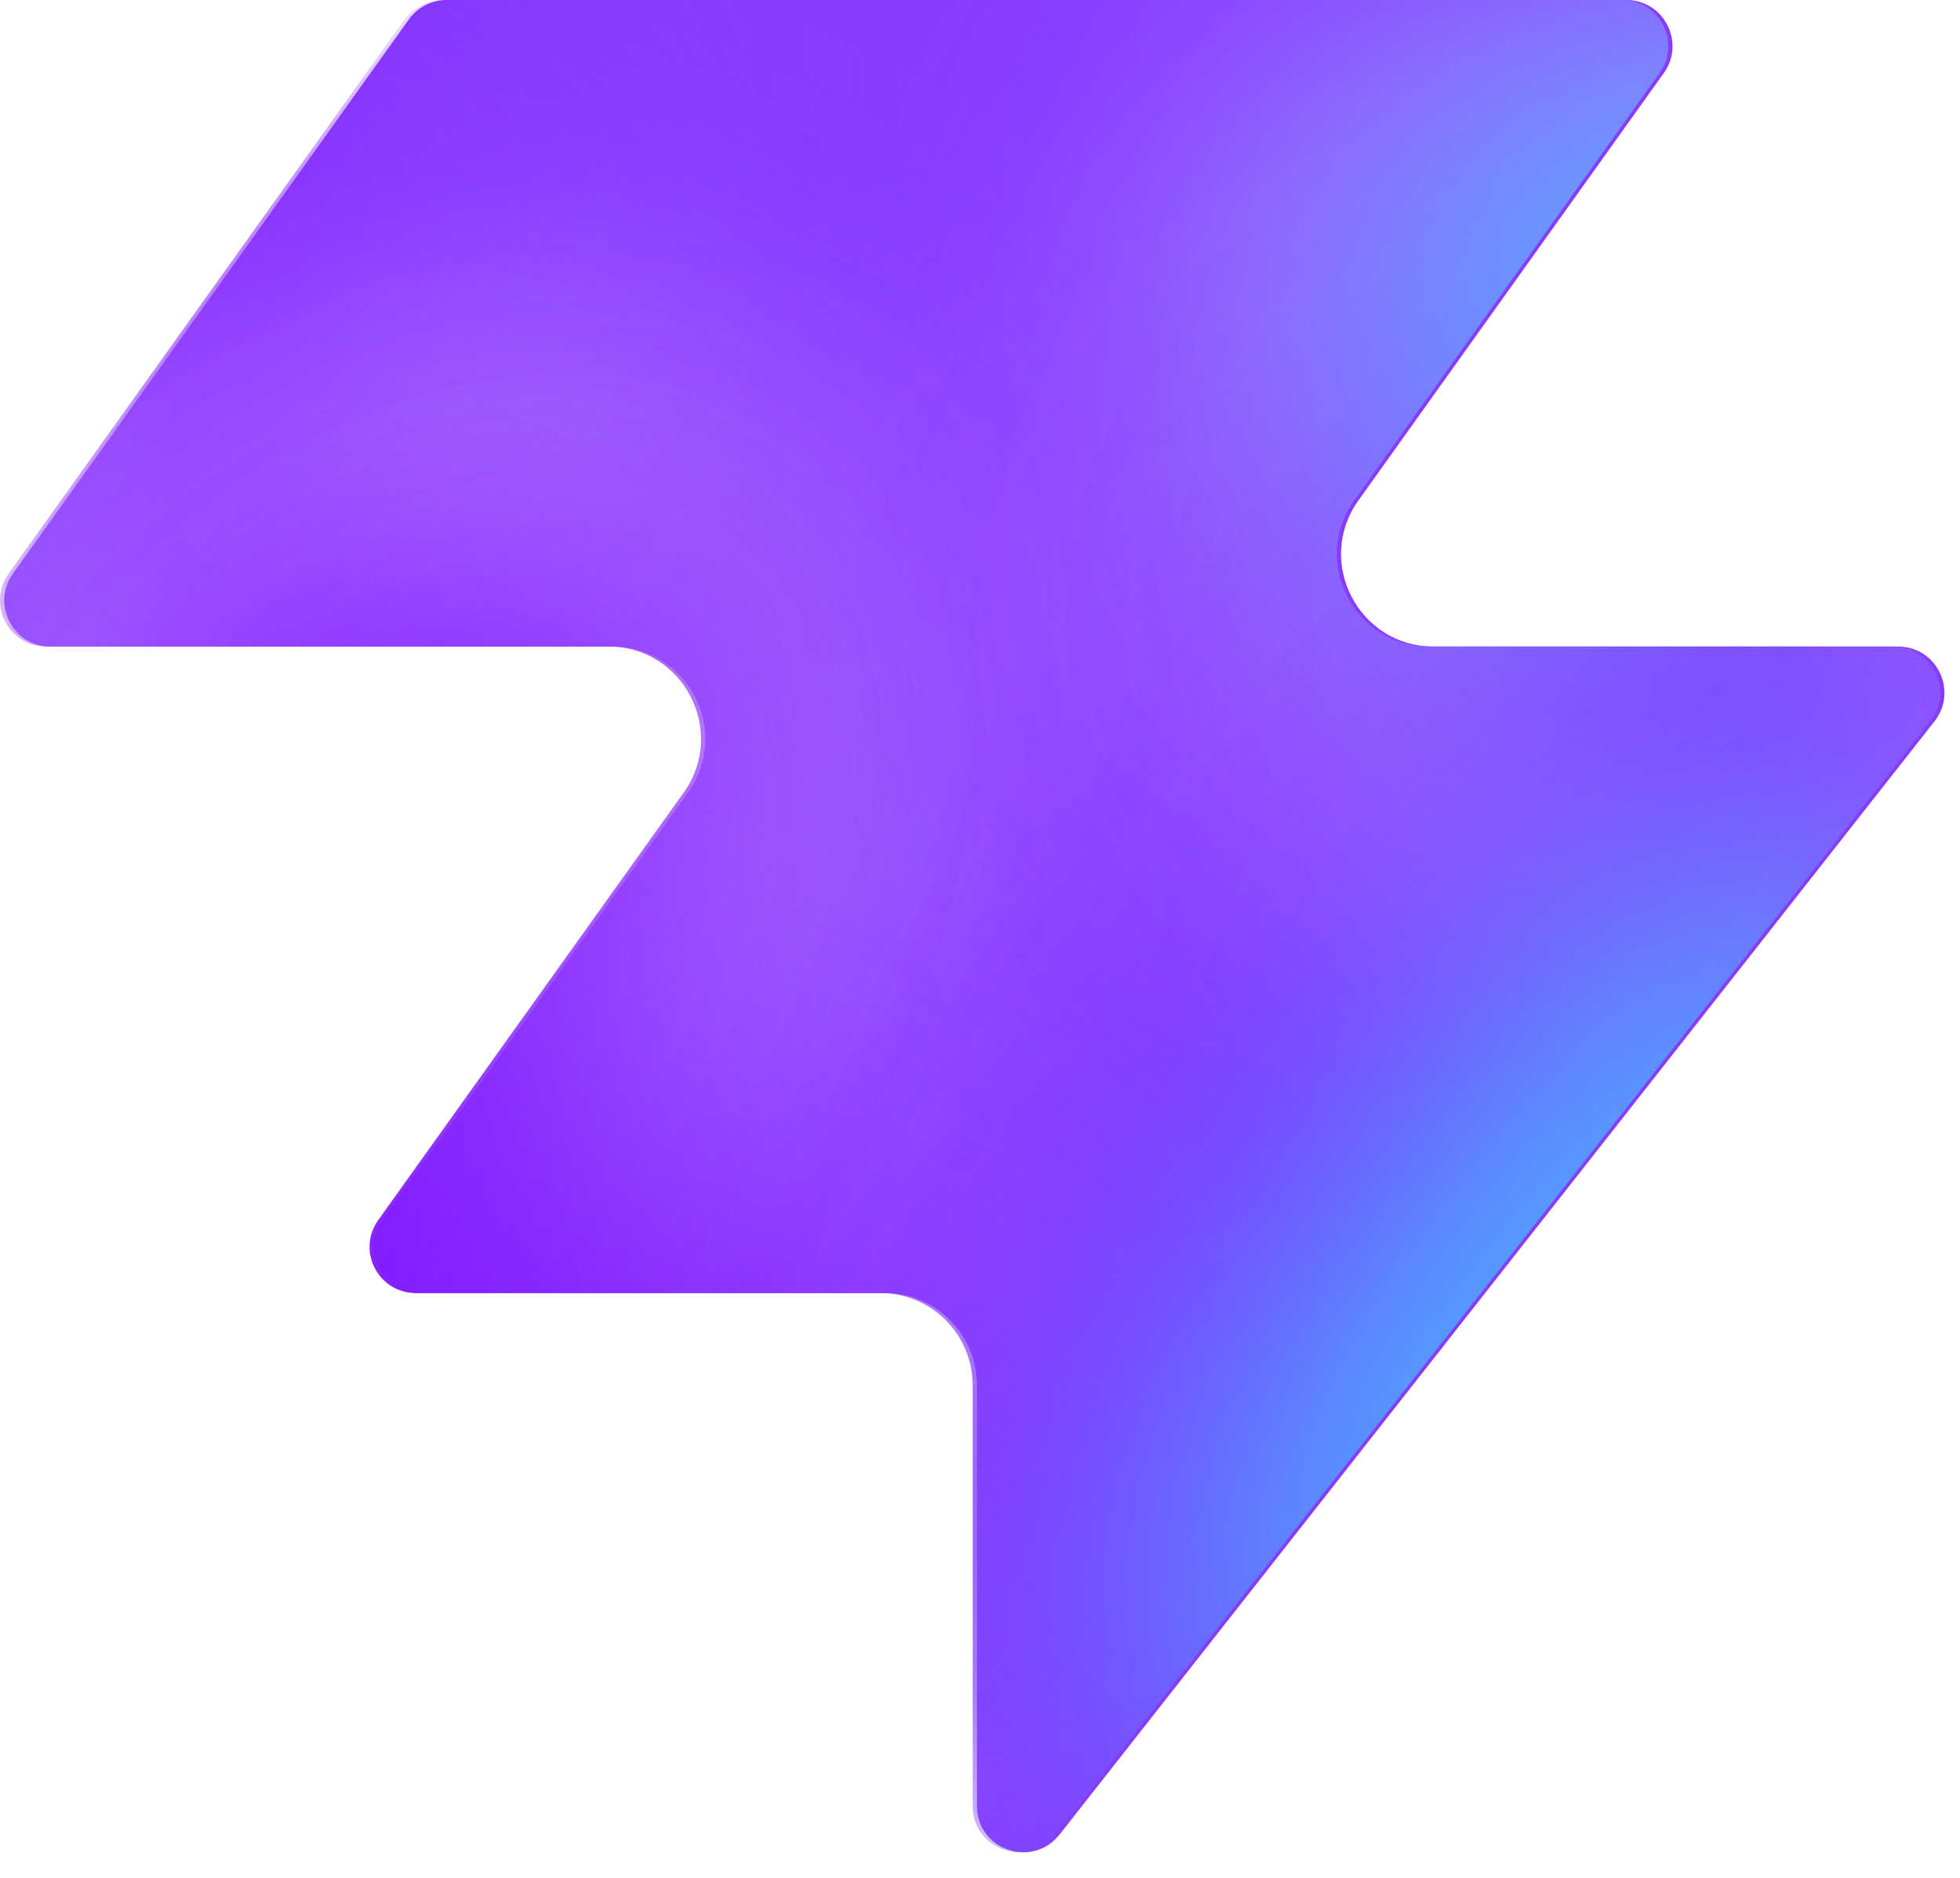
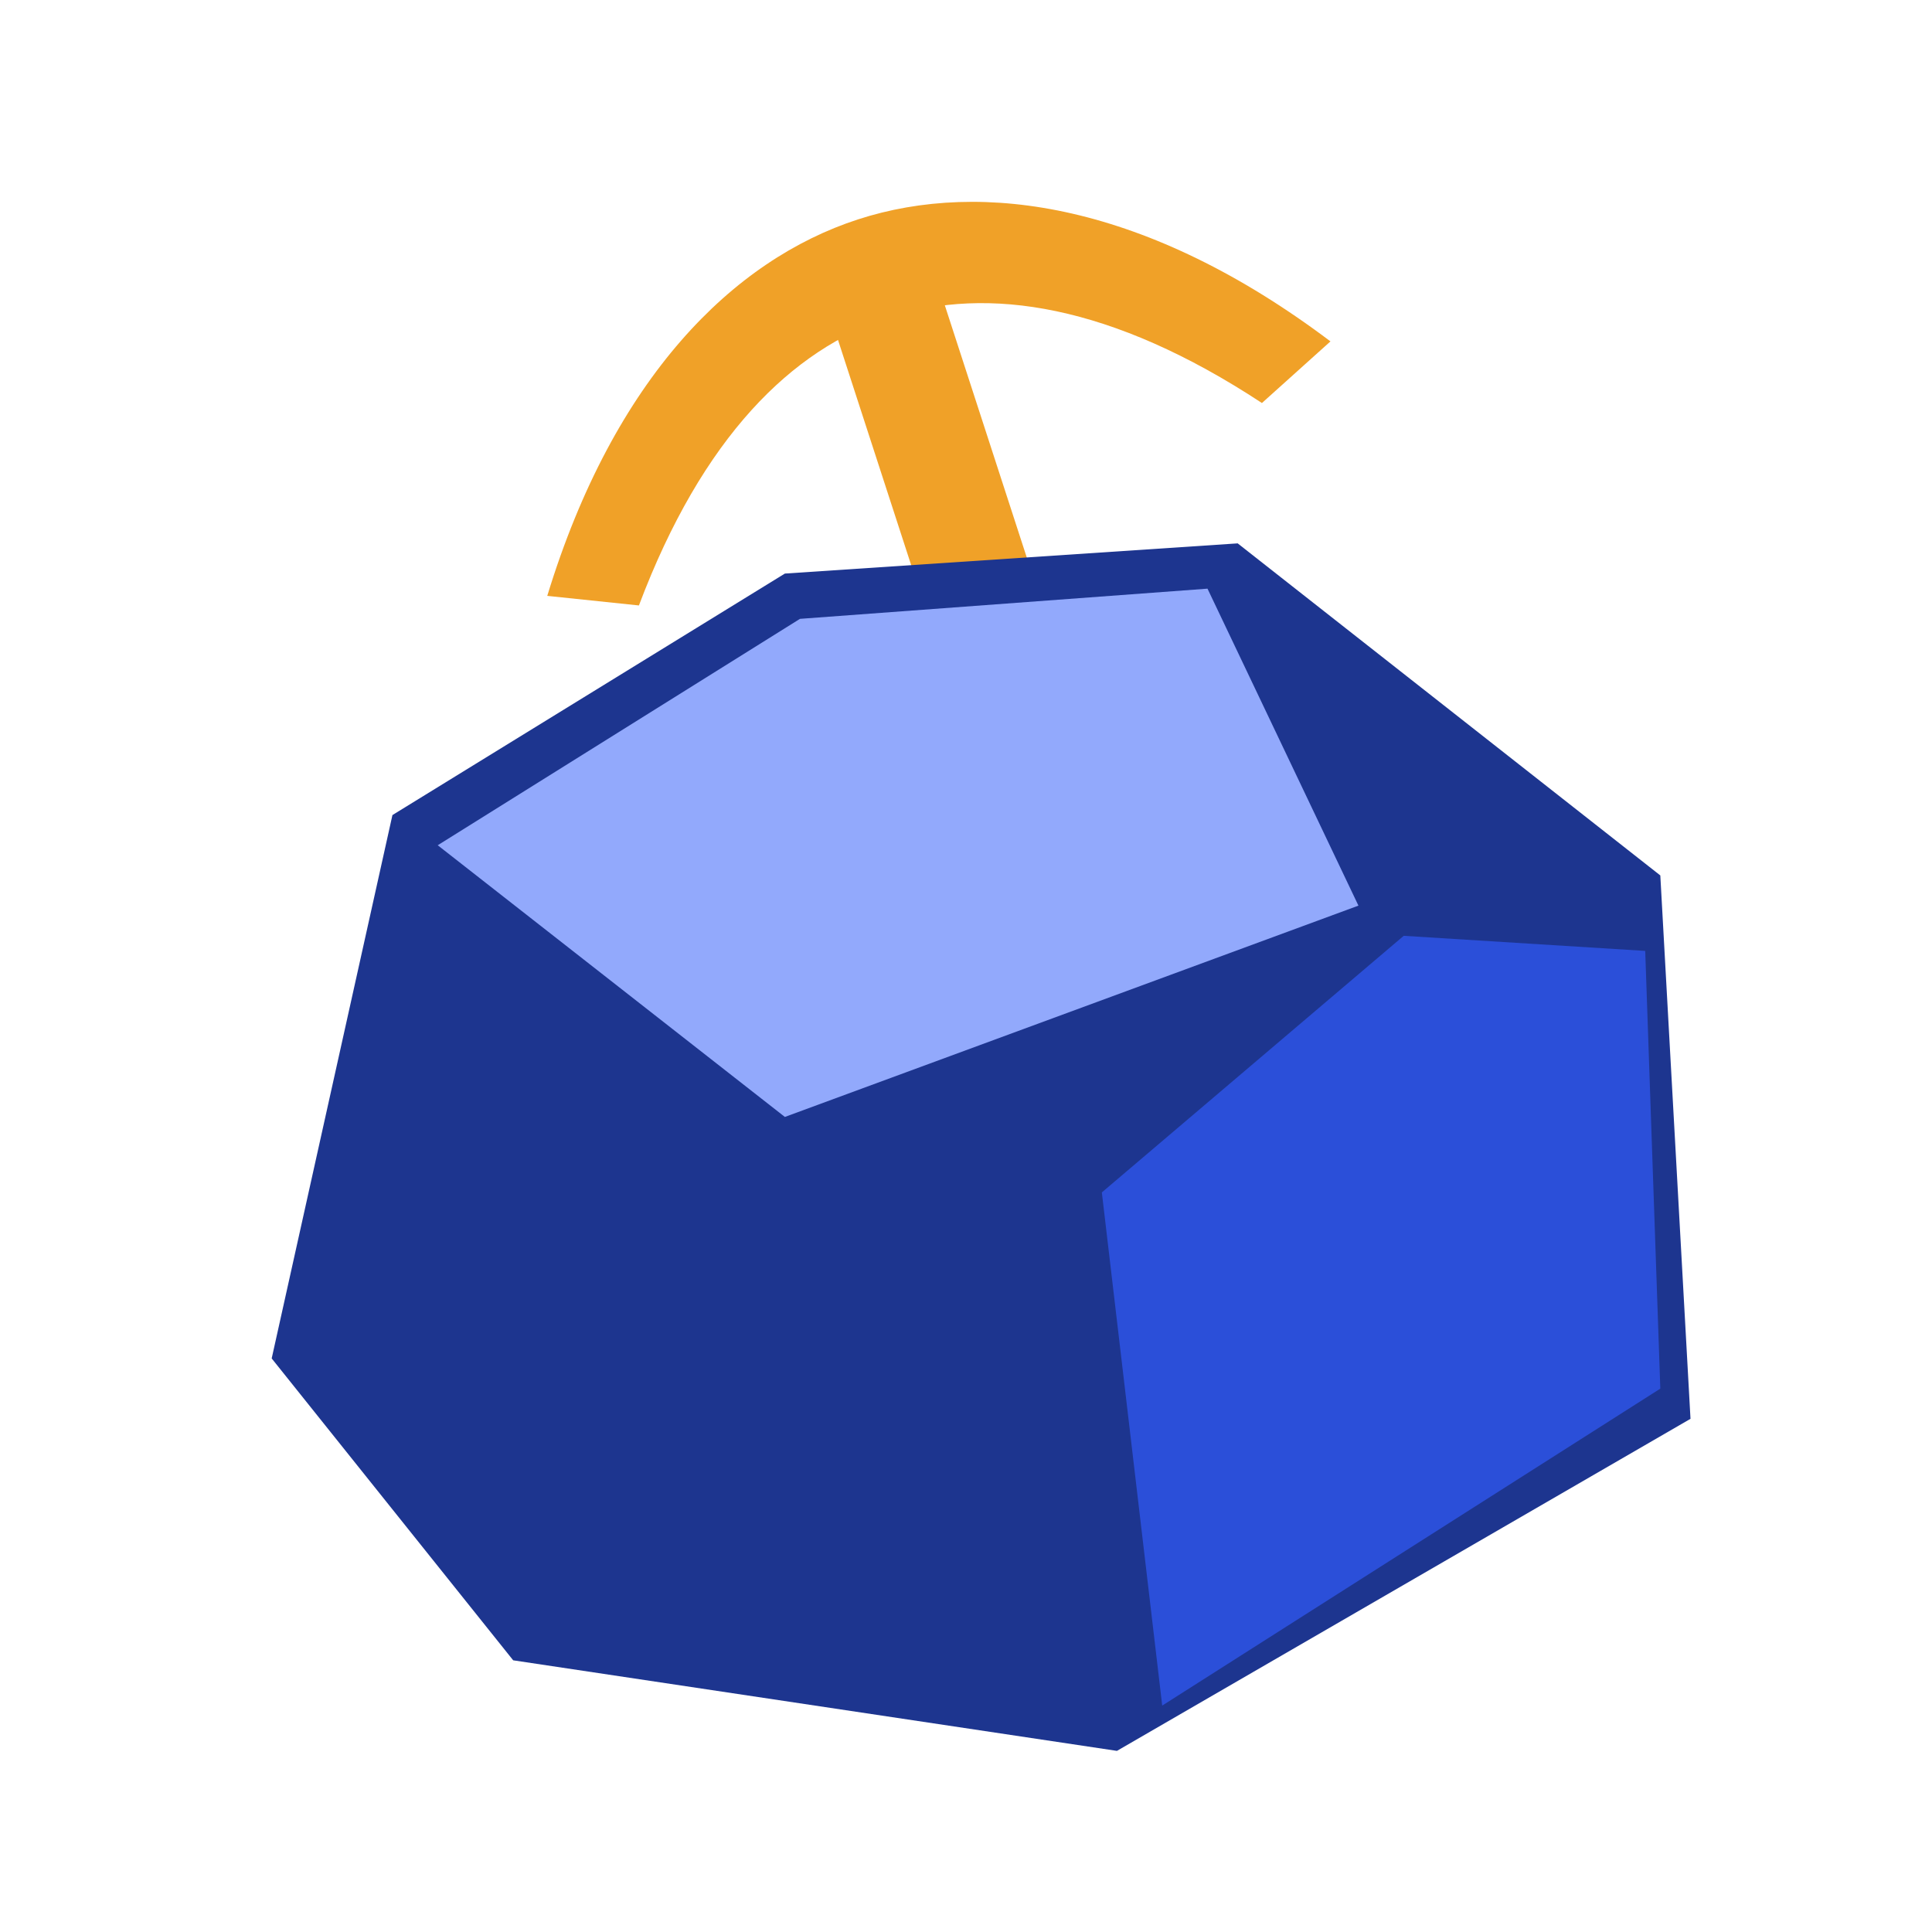
- <svg xmlns="http://www.w3.org/2000/svg" width="48" height="46" fill="none" viewBox="0 0 48 46">
-   <path fill="#863bff" d="M25.946 44.938c-.664.845-2.021.375-2.021-.698V33.937a2.26 2.26 0 0 0-2.262-2.262H10.287c-.92 0-1.456-1.04-.92-1.788l7.48-10.471c1.07-1.497 0-3.578-1.842-3.578H1.237c-.92 0-1.456-1.04-.92-1.788L10.013.474c.214-.297.556-.474.92-.474h28.894c.92 0 1.456 1.04.92 1.788l-7.48 10.471c-1.07 1.498 0 3.579 1.842 3.579h11.377c.943 0 1.473 1.088.89 1.83L25.947 44.94z" style="fill:#863bff;fill:color(display-p3 .525 .23 1);fill-opacity:1" />
-   <mask id="a" width="48" height="46" x="0" y="0" maskUnits="userSpaceOnUse" style="mask-type:alpha">
-     <path fill="#000" d="M25.842 44.938c-.664.844-2.021.375-2.021-.698V33.937a2.26 2.26 0 0 0-2.262-2.262H10.183c-.92 0-1.456-1.04-.92-1.788l7.48-10.471c1.07-1.498 0-3.579-1.842-3.579H1.133c-.92 0-1.456-1.04-.92-1.787L9.91.473c.214-.297.556-.474.92-.474h28.894c.92 0 1.456 1.04.92 1.788l-7.48 10.471c-1.07 1.498 0 3.578 1.842 3.578h11.377c.943 0 1.473 1.088.89 1.832L25.843 44.94z" style="fill:#000;fill-opacity:1" />
-   </mask>
-   <g mask="url(#a)">
-     <g filter="url(#b)">
-       <ellipse cx="5.508" cy="14.704" fill="#ede6ff" rx="5.508" ry="14.704" style="fill:#ede6ff;fill:color(display-p3 .927 .903 1);fill-opacity:1" transform="matrix(.00324 1 1 -.00324 -4.47 31.516)" />
-     </g>
-     <g filter="url(#c)">
-       <ellipse cx="10.399" cy="29.851" fill="#ede6ff" rx="10.399" ry="29.851" style="fill:#ede6ff;fill:color(display-p3 .927 .903 1);fill-opacity:1" transform="matrix(.00324 1 1 -.00324 -39.328 7.883)" />
-     </g>
-     <g filter="url(#d)">
-       <ellipse cx="5.508" cy="30.487" fill="#7e14ff" rx="5.508" ry="30.487" style="fill:#7e14ff;fill:color(display-p3 .492 .077 1);fill-opacity:1" transform="rotate(89.814 -25.913 -14.639)scale(1 -1)" />
-     </g>
-     <g filter="url(#e)">
-       <ellipse cx="5.508" cy="30.599" fill="#7e14ff" rx="5.508" ry="30.599" style="fill:#7e14ff;fill:color(display-p3 .492 .077 1);fill-opacity:1" transform="rotate(89.814 -32.644 -3.334)scale(1 -1)" />
-     </g>
-     <g filter="url(#f)">
-       <ellipse cx="5.508" cy="30.599" fill="#7e14ff" rx="5.508" ry="30.599" style="fill:#7e14ff;fill:color(display-p3 .492 .077 1);fill-opacity:1" transform="matrix(.00324 1 1 -.00324 -34.34 30.47)" />
-     </g>
-     <g filter="url(#g)">
-       <ellipse cx="14.072" cy="22.078" fill="#ede6ff" rx="14.072" ry="22.078" style="fill:#ede6ff;fill:color(display-p3 .927 .903 1);fill-opacity:1" transform="rotate(93.35 24.506 48.493)scale(-1 1)" />
-     </g>
-     <g filter="url(#h)">
-       <ellipse cx="3.47" cy="21.501" fill="#7e14ff" rx="3.47" ry="21.501" style="fill:#7e14ff;fill:color(display-p3 .492 .077 1);fill-opacity:1" transform="rotate(89.009 28.708 47.59)scale(-1 1)" />
-     </g>
-     <g filter="url(#i)">
-       <ellipse cx="3.47" cy="21.501" fill="#7e14ff" rx="3.47" ry="21.501" style="fill:#7e14ff;fill:color(display-p3 .492 .077 1);fill-opacity:1" transform="rotate(89.009 28.708 47.59)scale(-1 1)" />
-     </g>
-     <g filter="url(#j)">
-       <ellipse cx=".387" cy="8.972" fill="#7e14ff" rx="4.407" ry="29.108" style="fill:#7e14ff;fill:color(display-p3 .492 .077 1);fill-opacity:1" transform="rotate(39.51 .387 8.972)" />
-     </g>
-     <g filter="url(#k)">
-       <ellipse cx="47.523" cy="-6.092" fill="#7e14ff" rx="4.407" ry="29.108" style="fill:#7e14ff;fill:color(display-p3 .492 .077 1);fill-opacity:1" transform="rotate(37.892 47.523 -6.092)" />
-     </g>
-     <g filter="url(#l)">
-       <ellipse cx="41.412" cy="6.333" fill="#47bfff" rx="5.971" ry="9.665" style="fill:#47bfff;fill:color(display-p3 .28 .748 1);fill-opacity:1" transform="rotate(37.892 41.412 6.333)" />
-     </g>
-     <g filter="url(#m)">
-       <ellipse cx="-1.879" cy="38.332" fill="#7e14ff" rx="4.407" ry="29.108" style="fill:#7e14ff;fill:color(display-p3 .492 .077 1);fill-opacity:1" transform="rotate(37.892 -1.88 38.332)" />
-     </g>
-     <g filter="url(#n)">
-       <ellipse cx="-1.879" cy="38.332" fill="#7e14ff" rx="4.407" ry="29.108" style="fill:#7e14ff;fill:color(display-p3 .492 .077 1);fill-opacity:1" transform="rotate(37.892 -1.88 38.332)" />
-     </g>
-     <g filter="url(#o)">
-       <ellipse cx="35.651" cy="29.907" fill="#7e14ff" rx="4.407" ry="29.108" style="fill:#7e14ff;fill:color(display-p3 .492 .077 1);fill-opacity:1" transform="rotate(37.892 35.651 29.907)" />
-     </g>
-     <g filter="url(#p)">
-       <ellipse cx="38.418" cy="32.4" fill="#47bfff" rx="5.971" ry="15.297" style="fill:#47bfff;fill:color(display-p3 .28 .748 1);fill-opacity:1" transform="rotate(37.892 38.418 32.4)" />
-     </g>
+ <svg xmlns="http://www.w3.org/2000/svg" viewBox="0 0 64 64" width="64" height="64">
+   <g transform="translate(33.4 22.6) rotate(-18) scale(.62)" fill="#F0A128">
+     <path d="M-22 -12 C-15 -22 -7 -26 0 -26 C7 -26 15 -22 22 -12 L17.5 -10 C11.5 -17.5 5.5 -20.5 0 -20.5 C-5.5 -20.5 -11.5 -17.5 -17.5 -10 Z" />
+     <path d="M-3 -23 h6 v40 a3 3 0 0 1 -6 0 Z" />
  </g>
-   <defs>
-     <filter id="b" width="60.045" height="41.654" x="-19.77" y="16.149" color-interpolation-filters="sRGB" filterUnits="userSpaceOnUse">
-       <feFlood flood-opacity="0" result="BackgroundImageFix" />
-       <feBlend in="SourceGraphic" in2="BackgroundImageFix" result="shape" />
-       <feGaussianBlur result="effect1_foregroundBlur_2002_17158" stdDeviation="7.659" />
-     </filter>
-     <filter id="c" width="90.34" height="51.437" x="-54.613" y="-7.533" color-interpolation-filters="sRGB" filterUnits="userSpaceOnUse">
-       <feFlood flood-opacity="0" result="BackgroundImageFix" />
-       <feBlend in="SourceGraphic" in2="BackgroundImageFix" result="shape" />
-       <feGaussianBlur result="effect1_foregroundBlur_2002_17158" stdDeviation="7.659" />
-     </filter>
-     <filter id="d" width="79.355" height="29.4" x="-49.64" y="2.03" color-interpolation-filters="sRGB" filterUnits="userSpaceOnUse">
-       <feFlood flood-opacity="0" result="BackgroundImageFix" />
-       <feBlend in="SourceGraphic" in2="BackgroundImageFix" result="shape" />
-       <feGaussianBlur result="effect1_foregroundBlur_2002_17158" stdDeviation="4.596" />
-     </filter>
-     <filter id="e" width="79.579" height="29.4" x="-45.045" y="20.029" color-interpolation-filters="sRGB" filterUnits="userSpaceOnUse">
-       <feFlood flood-opacity="0" result="BackgroundImageFix" />
-       <feBlend in="SourceGraphic" in2="BackgroundImageFix" result="shape" />
-       <feGaussianBlur result="effect1_foregroundBlur_2002_17158" stdDeviation="4.596" />
-     </filter>
-     <filter id="f" width="79.579" height="29.4" x="-43.513" y="21.178" color-interpolation-filters="sRGB" filterUnits="userSpaceOnUse">
-       <feFlood flood-opacity="0" result="BackgroundImageFix" />
-       <feBlend in="SourceGraphic" in2="BackgroundImageFix" result="shape" />
-       <feGaussianBlur result="effect1_foregroundBlur_2002_17158" stdDeviation="4.596" />
-     </filter>
-     <filter id="g" width="74.749" height="58.852" x="15.756" y="-17.901" color-interpolation-filters="sRGB" filterUnits="userSpaceOnUse">
-       <feFlood flood-opacity="0" result="BackgroundImageFix" />
-       <feBlend in="SourceGraphic" in2="BackgroundImageFix" result="shape" />
-       <feGaussianBlur result="effect1_foregroundBlur_2002_17158" stdDeviation="7.659" />
-     </filter>
-     <filter id="h" width="61.377" height="25.362" x="23.548" y="2.284" color-interpolation-filters="sRGB" filterUnits="userSpaceOnUse">
-       <feFlood flood-opacity="0" result="BackgroundImageFix" />
-       <feBlend in="SourceGraphic" in2="BackgroundImageFix" result="shape" />
-       <feGaussianBlur result="effect1_foregroundBlur_2002_17158" stdDeviation="4.596" />
-     </filter>
-     <filter id="i" width="61.377" height="25.362" x="23.548" y="2.284" color-interpolation-filters="sRGB" filterUnits="userSpaceOnUse">
-       <feFlood flood-opacity="0" result="BackgroundImageFix" />
-       <feBlend in="SourceGraphic" in2="BackgroundImageFix" result="shape" />
-       <feGaussianBlur result="effect1_foregroundBlur_2002_17158" stdDeviation="4.596" />
-     </filter>
-     <filter id="j" width="56.045" height="63.649" x="-27.636" y="-22.853" color-interpolation-filters="sRGB" filterUnits="userSpaceOnUse">
-       <feFlood flood-opacity="0" result="BackgroundImageFix" />
-       <feBlend in="SourceGraphic" in2="BackgroundImageFix" result="shape" />
-       <feGaussianBlur result="effect1_foregroundBlur_2002_17158" stdDeviation="4.596" />
-     </filter>
-     <filter id="k" width="54.814" height="64.646" x="20.116" y="-38.415" color-interpolation-filters="sRGB" filterUnits="userSpaceOnUse">
-       <feFlood flood-opacity="0" result="BackgroundImageFix" />
-       <feBlend in="SourceGraphic" in2="BackgroundImageFix" result="shape" />
-       <feGaussianBlur result="effect1_foregroundBlur_2002_17158" stdDeviation="4.596" />
-     </filter>
-     <filter id="l" width="33.541" height="35.313" x="24.641" y="-11.323" color-interpolation-filters="sRGB" filterUnits="userSpaceOnUse">
-       <feFlood flood-opacity="0" result="BackgroundImageFix" />
-       <feBlend in="SourceGraphic" in2="BackgroundImageFix" result="shape" />
-       <feGaussianBlur result="effect1_foregroundBlur_2002_17158" stdDeviation="4.596" />
-     </filter>
-     <filter id="m" width="54.814" height="64.646" x="-29.286" y="6.009" color-interpolation-filters="sRGB" filterUnits="userSpaceOnUse">
-       <feFlood flood-opacity="0" result="BackgroundImageFix" />
-       <feBlend in="SourceGraphic" in2="BackgroundImageFix" result="shape" />
-       <feGaussianBlur result="effect1_foregroundBlur_2002_17158" stdDeviation="4.596" />
-     </filter>
-     <filter id="n" width="54.814" height="64.646" x="-29.286" y="6.009" color-interpolation-filters="sRGB" filterUnits="userSpaceOnUse">
-       <feFlood flood-opacity="0" result="BackgroundImageFix" />
-       <feBlend in="SourceGraphic" in2="BackgroundImageFix" result="shape" />
-       <feGaussianBlur result="effect1_foregroundBlur_2002_17158" stdDeviation="4.596" />
-     </filter>
-     <filter id="o" width="54.814" height="64.646" x="8.244" y="-2.416" color-interpolation-filters="sRGB" filterUnits="userSpaceOnUse">
-       <feFlood flood-opacity="0" result="BackgroundImageFix" />
-       <feBlend in="SourceGraphic" in2="BackgroundImageFix" result="shape" />
-       <feGaussianBlur result="effect1_foregroundBlur_2002_17158" stdDeviation="4.596" />
-     </filter>
-     <filter id="p" width="39.409" height="43.623" x="18.713" y="10.588" color-interpolation-filters="sRGB" filterUnits="userSpaceOnUse">
-       <feFlood flood-opacity="0" result="BackgroundImageFix" />
-       <feBlend in="SourceGraphic" in2="BackgroundImageFix" result="shape" />
-       <feGaussianBlur result="effect1_foregroundBlur_2002_17158" stdDeviation="4.596" />
-     </filter>
-   </defs>
+   <path d="M9 45 L13 27 L26 19 L41 18 L55 29 L56 47 L37 58 L17 55 Z" fill="#1D358F" />
+   <path d="M14.5 28 L26.5 20.5 L40 19.5 L45 30 L26 37 Z" fill="#92A9FC" />
+   <path d="M46.5 31 L54.5 31.5 L55 46 L38.5 56.5 L36.5 39.5 Z" fill="#2B4FD9" />
</svg>
